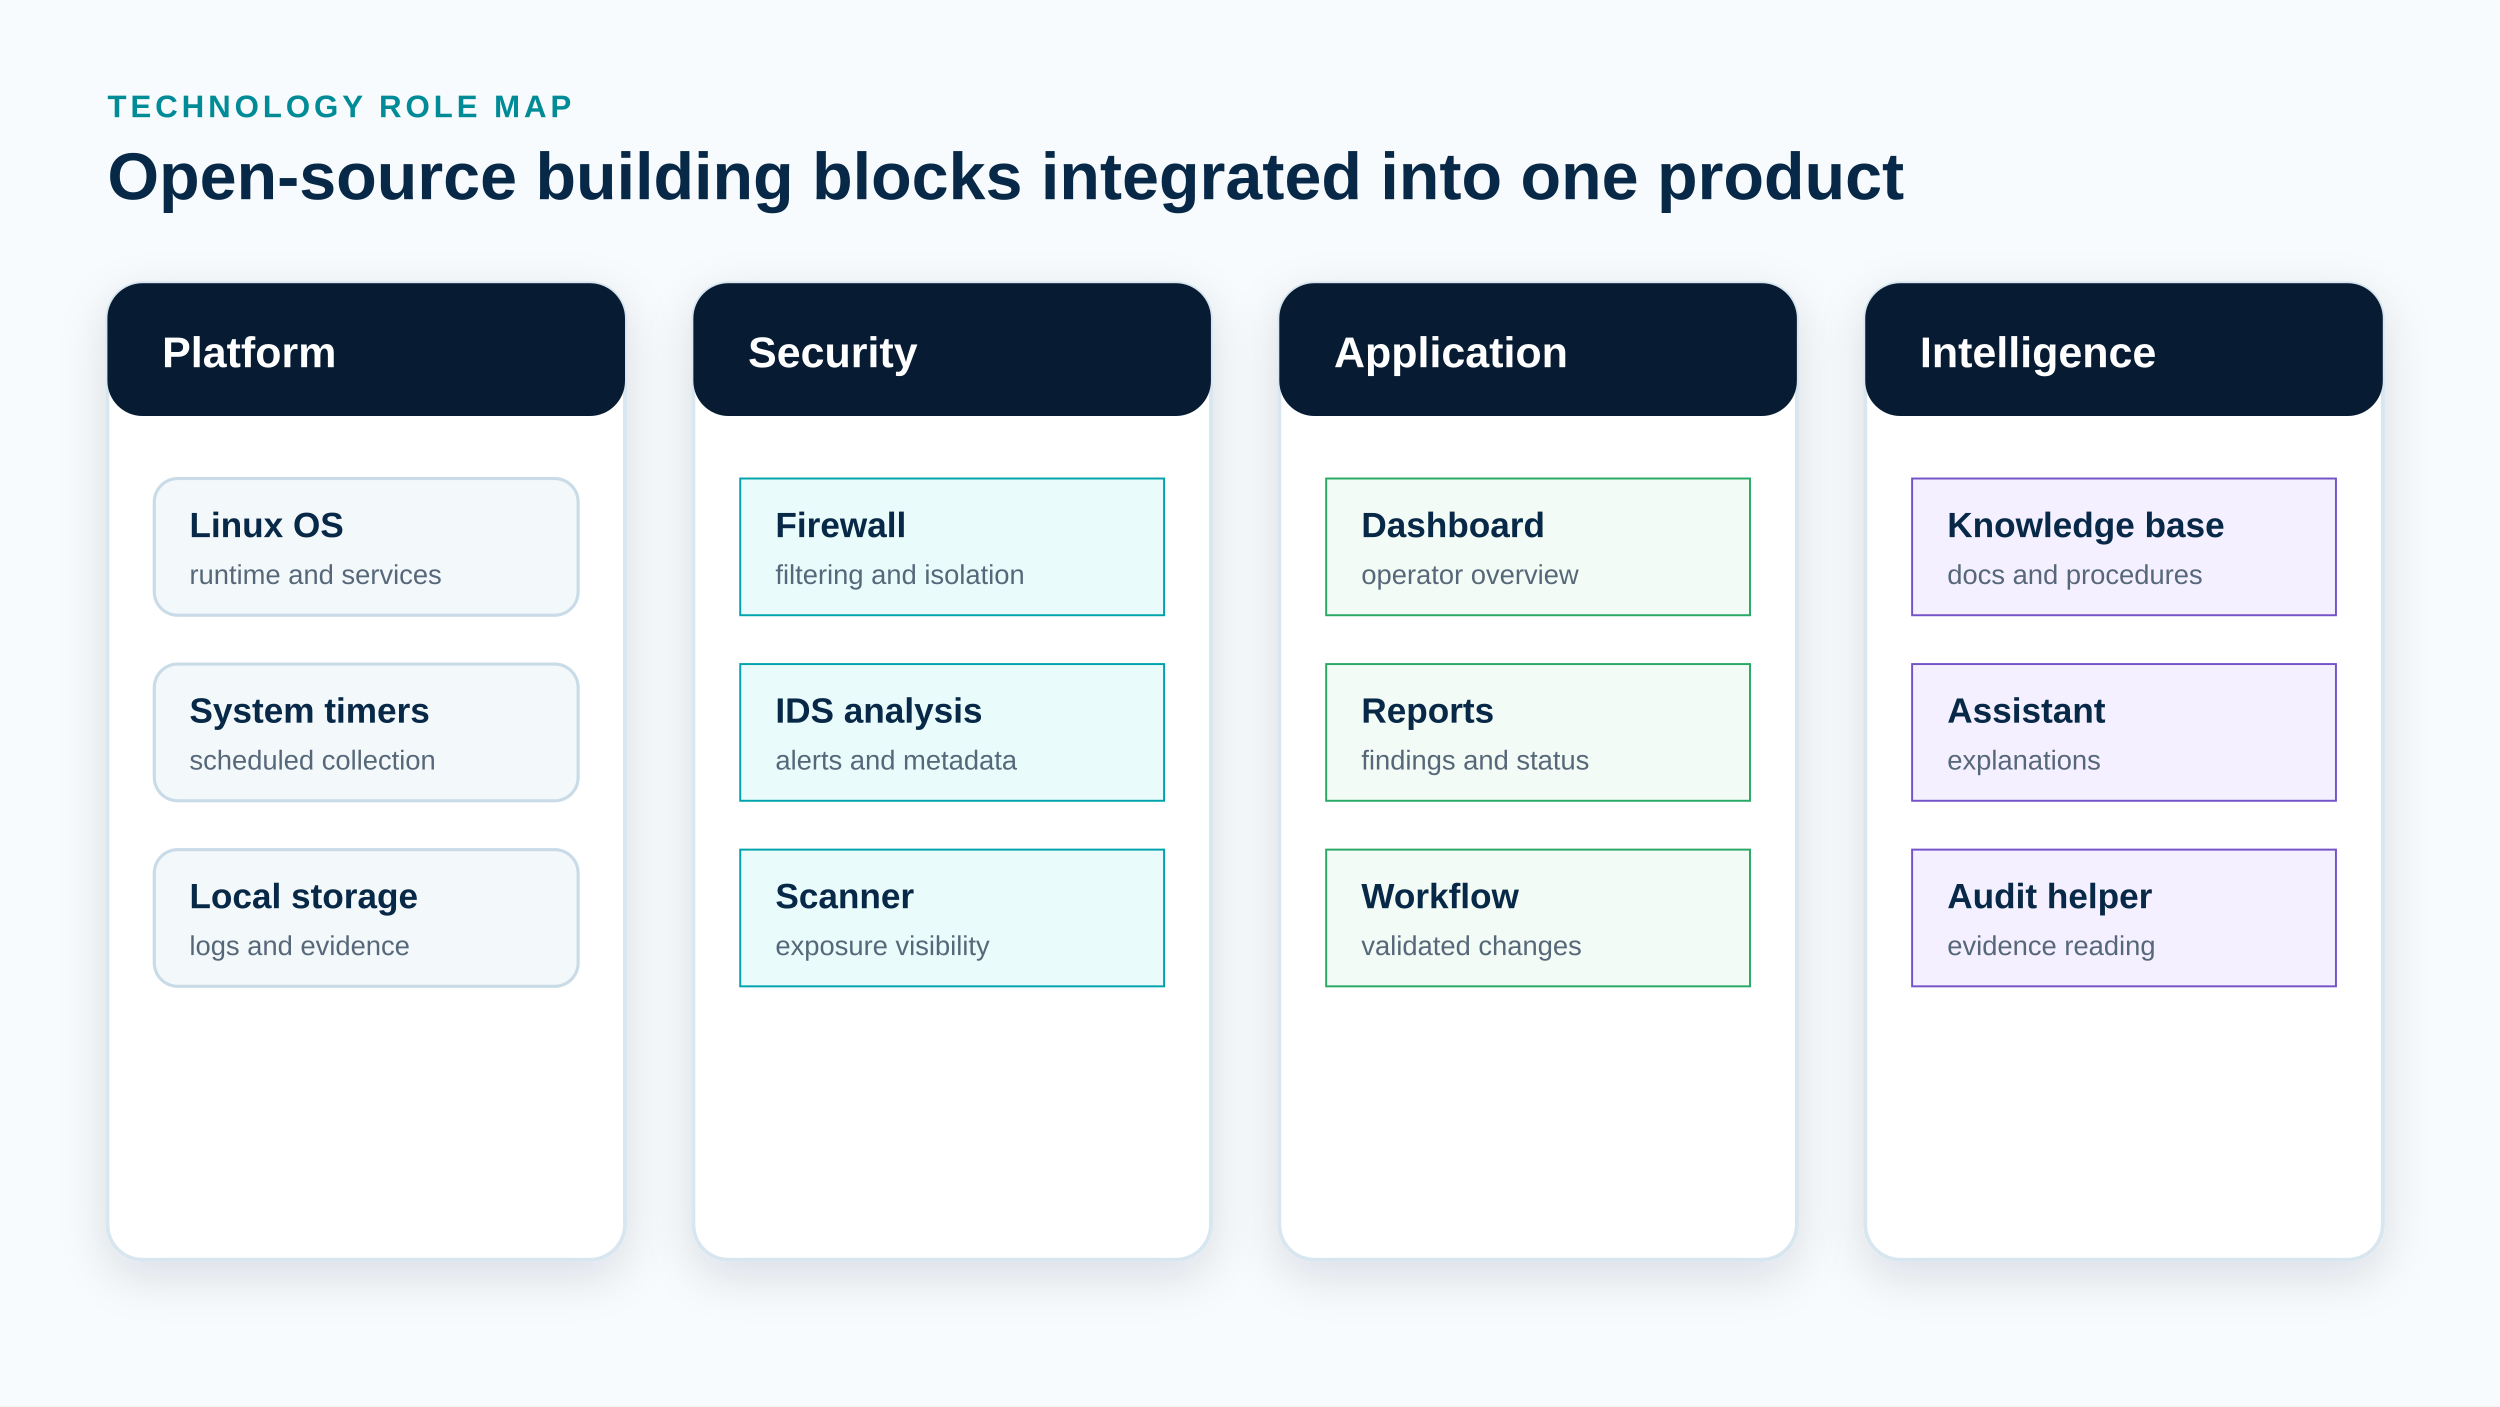
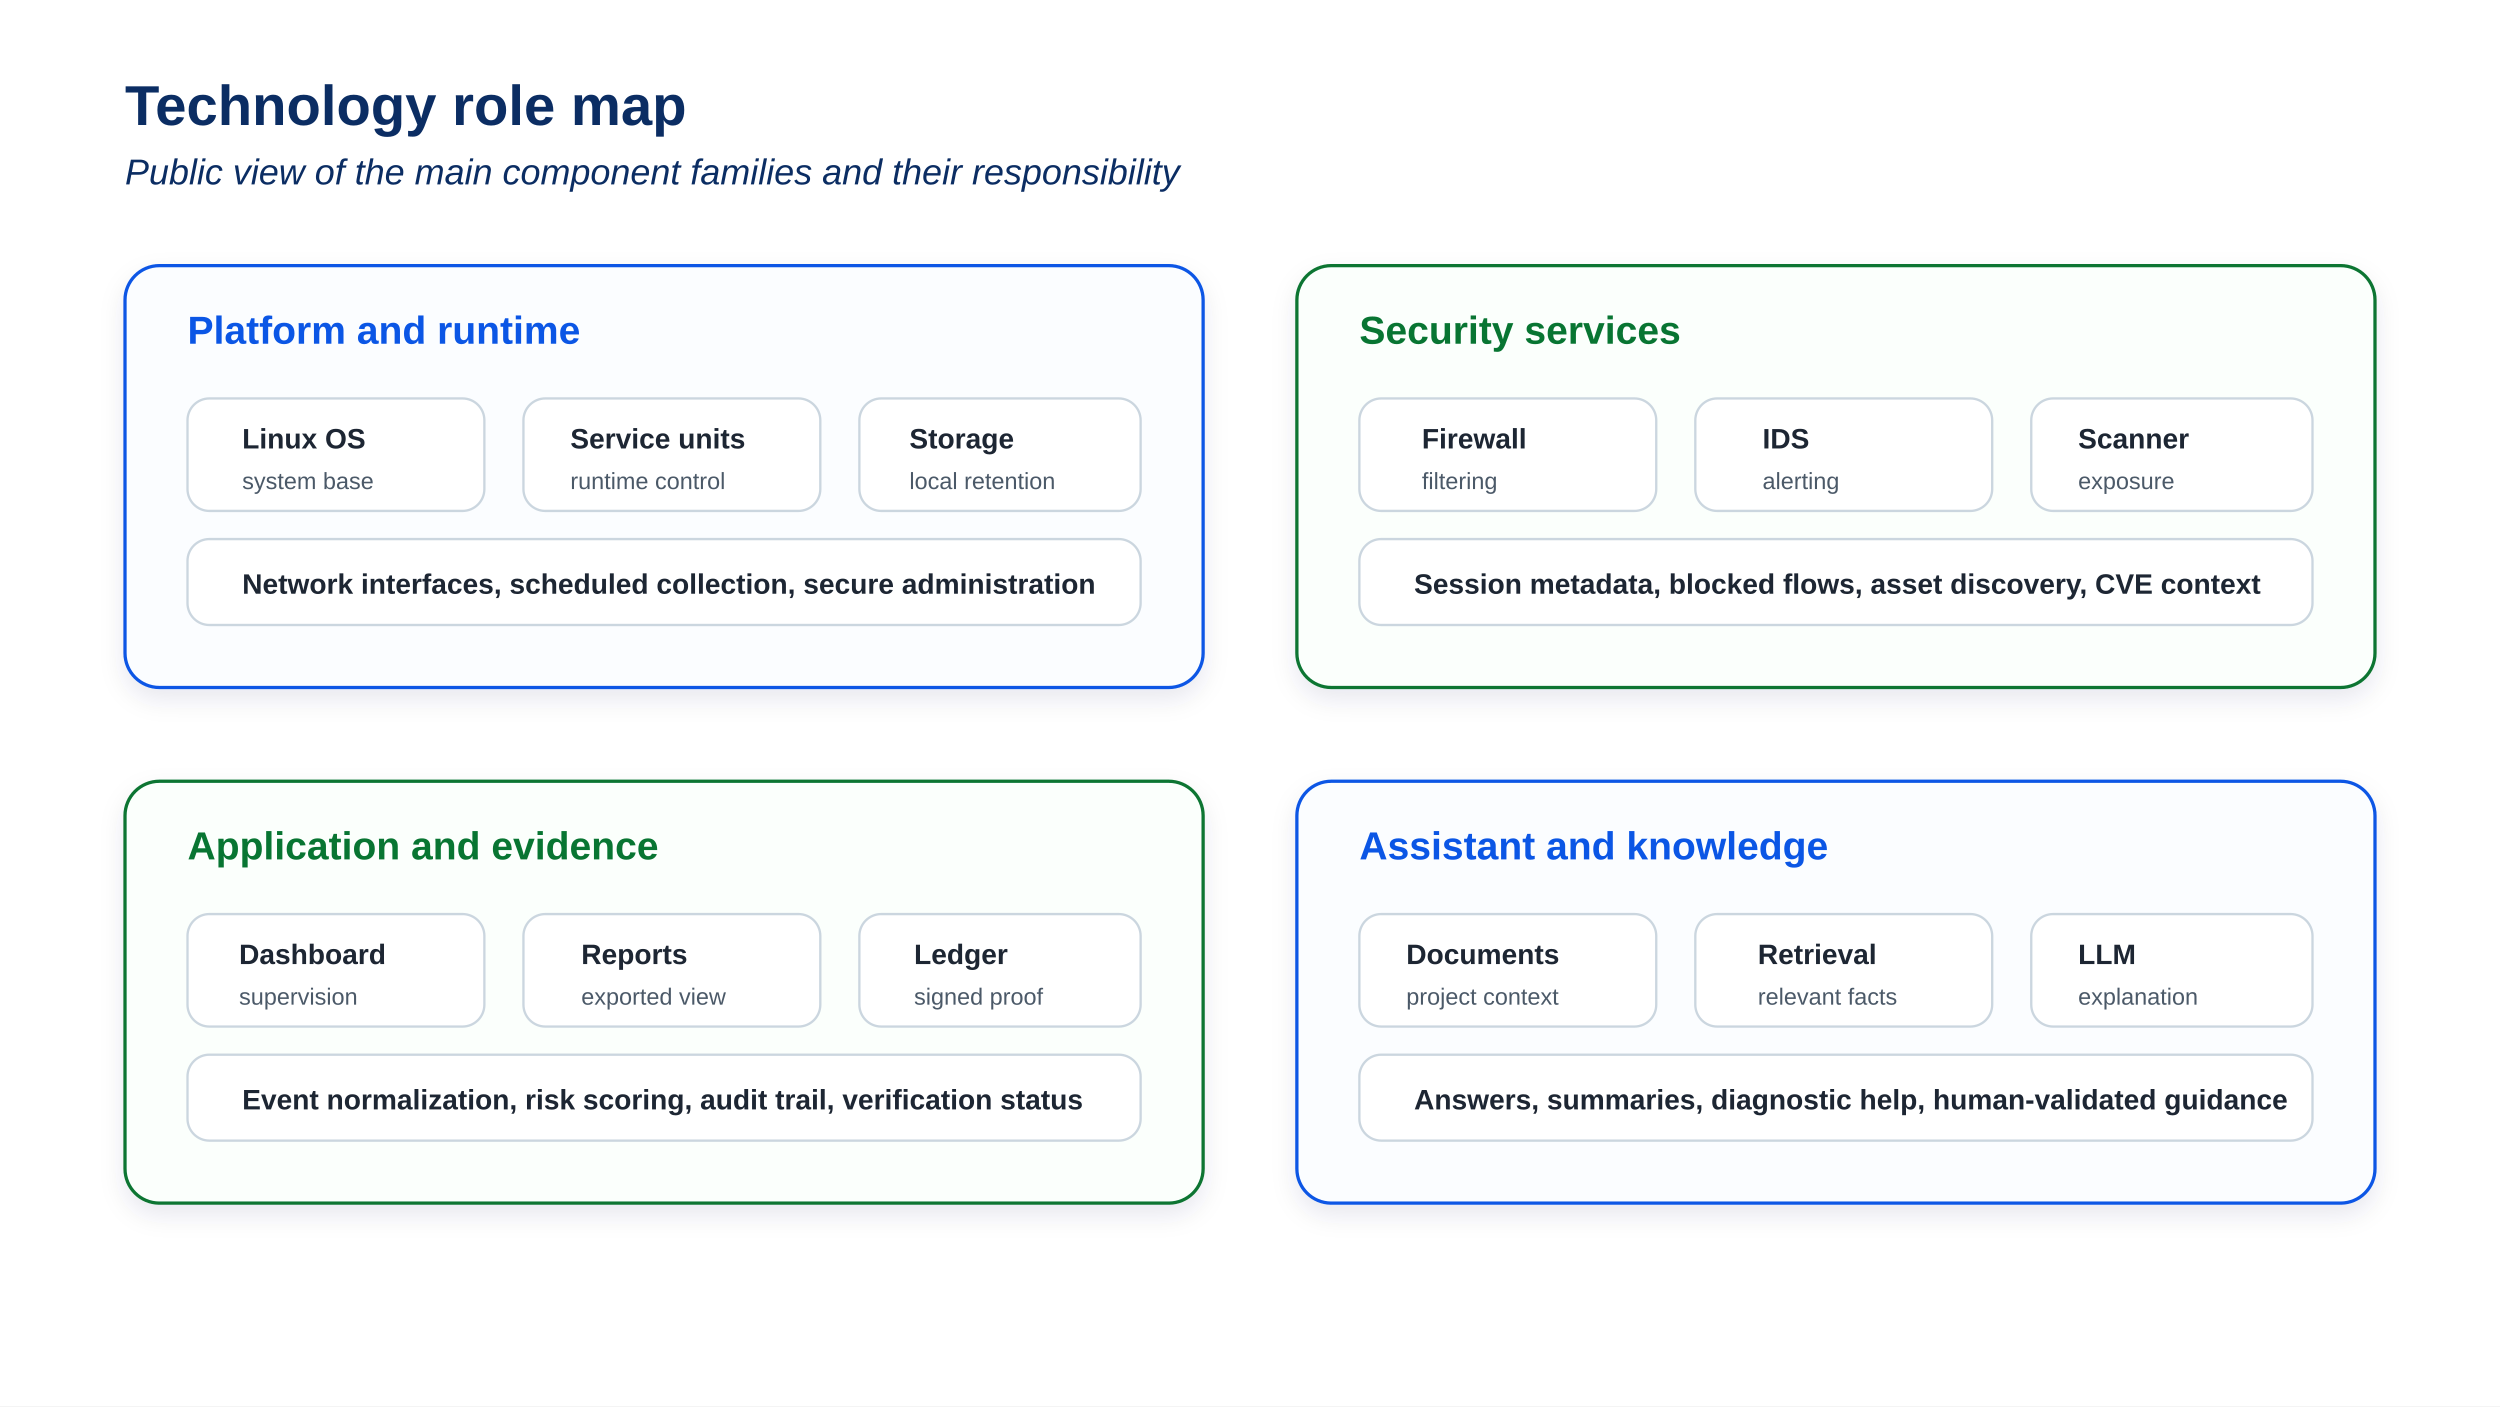
- <svg xmlns="http://www.w3.org/2000/svg" width="1280" height="720" viewBox="0 0 1280 720" role="img" aria-labelledby="title desc">
+ <svg xmlns="http://www.w3.org/2000/svg" width="1600" height="900" viewBox="0 0 1600 900" role="img" aria-labelledby="title desc">
  <defs>
-     <filter id="shadow">
-       <feDropShadow dx="0" dy="8" stdDeviation="12" flood-color="#0a2340" flood-opacity=".12" />
+     <filter id="s">
+       <feDropShadow dx="0" dy="7" stdDeviation="8" flood-color="#0a2a52" flood-opacity=".09" />
    </filter>
-     <style>.bg{fill:#f7fbfd}.title{font:800 34px Arial;fill:#082847}.k{font:700 16px Arial;fill:#008b96;letter-spacing:2px}.col{fill:#fff;stroke:#d8e6f0;stroke-width:2;rx:18;filter:url(#shadow)}.head{fill:#071c33;rx:18}.headText{font:800 22px Arial;fill:#fff}.item{fill:#f3f8fb;stroke:#c9dbe7;stroke-width:1.6;rx:12}.item2{fill:#e9fbfb;stroke:#00a3ad}.item3{fill:#f2fbf5;stroke:#2aa865}.item4{fill:#f4f0ff;stroke:#7452c7}.h{font:800 18px Arial;fill:#082847}.p{font:500 14px Arial;fill:#566779}</style>
+     <style>.bg{fill:#fff}.title{font:800 36px Arial;fill:#0b2d63}.note{font:italic 23px Arial;fill:#0b2d63}.lane{fill:#fbfdff;stroke:#0b56e5;stroke-width:2.1;rx:22;filter:url(#s)}.laneG{fill:#fbfffc;stroke:#087532;stroke-width:2.1;rx:22;filter:url(#s)}.box{fill:#fff;stroke:#cbd6df;stroke-width:1.5;rx:14}.headB{font:800 25px Arial;fill:#0b56e5}.headG{font:800 25px Arial;fill:#087532}.txt{font:600 18px Arial;fill:#1d2633}.small{font:500 15px Arial;fill:#4b5968}</style>
  </defs>
-   <rect class="bg" width="1280" height="720" />
-   <text x="55" y="60" class="k">TECHNOLOGY ROLE MAP</text>
-   <text x="55" y="102" class="title">Open-source building blocks integrated into one product</text>
-   <g transform="translate(55 145)">
-     <rect class="col" width="265" height="500" />
-     <rect class="head" width="265" height="68" />
-     <text x="28" y="43" class="headText">Platform</text>
-     <rect x="24" y="100" width="217" height="70" class="item" />
-     <text x="42" y="130" class="h">Linux OS</text>
-     <text x="42" y="154" class="p">runtime and services</text>
-     <rect x="24" y="195" width="217" height="70" class="item" />
-     <text x="42" y="225" class="h">System timers</text>
-     <text x="42" y="249" class="p">scheduled collection</text>
-     <rect x="24" y="290" width="217" height="70" class="item" />
-     <text x="42" y="320" class="h">Local storage</text>
-     <text x="42" y="344" class="p">logs and evidence</text>
-   </g>
-   <g transform="translate(355 145)">
-     <rect class="col" width="265" height="500" />
-     <rect class="head" width="265" height="68" />
-     <text x="28" y="43" class="headText">Security</text>
-     <rect x="24" y="100" width="217" height="70" class="item2" />
-     <text x="42" y="130" class="h">Firewall</text>
-     <text x="42" y="154" class="p">filtering and isolation</text>
-     <rect x="24" y="195" width="217" height="70" class="item2" />
-     <text x="42" y="225" class="h">IDS analysis</text>
-     <text x="42" y="249" class="p">alerts and metadata</text>
-     <rect x="24" y="290" width="217" height="70" class="item2" />
-     <text x="42" y="320" class="h">Scanner</text>
-     <text x="42" y="344" class="p">exposure visibility</text>
-   </g>
-   <g transform="translate(655 145)">
-     <rect class="col" width="265" height="500" />
-     <rect class="head" width="265" height="68" />
-     <text x="28" y="43" class="headText">Application</text>
-     <rect x="24" y="100" width="217" height="70" class="item3" />
-     <text x="42" y="130" class="h">Dashboard</text>
-     <text x="42" y="154" class="p">operator overview</text>
-     <rect x="24" y="195" width="217" height="70" class="item3" />
-     <text x="42" y="225" class="h">Reports</text>
-     <text x="42" y="249" class="p">findings and status</text>
-     <rect x="24" y="290" width="217" height="70" class="item3" />
-     <text x="42" y="320" class="h">Workflow</text>
-     <text x="42" y="344" class="p">validated changes</text>
-   </g>
-   <g transform="translate(955 145)">
-     <rect class="col" width="265" height="500" />
-     <rect class="head" width="265" height="68" />
-     <text x="28" y="43" class="headText">Intelligence</text>
-     <rect x="24" y="100" width="217" height="70" class="item4" />
-     <text x="42" y="130" class="h">Knowledge base</text>
-     <text x="42" y="154" class="p">docs and procedures</text>
-     <rect x="24" y="195" width="217" height="70" class="item4" />
-     <text x="42" y="225" class="h">Assistant</text>
-     <text x="42" y="249" class="p">explanations</text>
-     <rect x="24" y="290" width="217" height="70" class="item4" />
-     <text x="42" y="320" class="h">Audit helper</text>
-     <text x="42" y="344" class="p">evidence reading</text>
-   </g>
+   <rect class="bg" width="1600" height="900" />
+   <text x="80" y="80" class="title">Technology role map</text>
+   <text x="80" y="118" class="note">Public view of the main component families and their responsibility</text>
+   <rect x="80" y="170" width="690" height="270" class="lane" />
+   <text x="120" y="220" class="headB">Platform and runtime</text>
+   <rect x="120" y="255" width="190" height="72" class="box" />
+   <text x="155" y="287" class="txt">Linux OS</text>
+   <text x="155" y="313" class="small">system base</text>
+   <rect x="335" y="255" width="190" height="72" class="box" />
+   <text x="365" y="287" class="txt">Service units</text>
+   <text x="365" y="313" class="small">runtime control</text>
+   <rect x="550" y="255" width="180" height="72" class="box" />
+   <text x="582" y="287" class="txt">Storage</text>
+   <text x="582" y="313" class="small">local retention</text>
+   <rect x="120" y="345" width="610" height="55" class="box" />
+   <text x="155" y="380" class="txt">Network interfaces, scheduled collection, secure administration</text>
+   <rect x="830" y="170" width="690" height="270" class="laneG" />
+   <text x="870" y="220" class="headG">Security services</text>
+   <rect x="870" y="255" width="190" height="72" class="box" />
+   <text x="910" y="287" class="txt">Firewall</text>
+   <text x="910" y="313" class="small">filtering</text>
+   <rect x="1085" y="255" width="190" height="72" class="box" />
+   <text x="1128" y="287" class="txt">IDS</text>
+   <text x="1128" y="313" class="small">alerting</text>
+   <rect x="1300" y="255" width="180" height="72" class="box" />
+   <text x="1330" y="287" class="txt">Scanner</text>
+   <text x="1330" y="313" class="small">exposure</text>
+   <rect x="870" y="345" width="610" height="55" class="box" />
+   <text x="905" y="380" class="txt">Session metadata, blocked flows, asset discovery, CVE context</text>
+   <rect x="80" y="500" width="690" height="270" class="laneG" />
+   <text x="120" y="550" class="headG">Application and evidence</text>
+   <rect x="120" y="585" width="190" height="72" class="box" />
+   <text x="153" y="617" class="txt">Dashboard</text>
+   <text x="153" y="643" class="small">supervision</text>
+   <rect x="335" y="585" width="190" height="72" class="box" />
+   <text x="372" y="617" class="txt">Reports</text>
+   <text x="372" y="643" class="small">exported view</text>
+   <rect x="550" y="585" width="180" height="72" class="box" />
+   <text x="585" y="617" class="txt">Ledger</text>
+   <text x="585" y="643" class="small">signed proof</text>
+   <rect x="120" y="675" width="610" height="55" class="box" />
+   <text x="155" y="710" class="txt">Event normalization, risk scoring, audit trail, verification status</text>
+   <rect x="830" y="500" width="690" height="270" class="lane" />
+   <text x="870" y="550" class="headB">Assistant and knowledge</text>
+   <rect x="870" y="585" width="190" height="72" class="box" />
+   <text x="900" y="617" class="txt">Documents</text>
+   <text x="900" y="643" class="small">project context</text>
+   <rect x="1085" y="585" width="190" height="72" class="box" />
+   <text x="1125" y="617" class="txt">Retrieval</text>
+   <text x="1125" y="643" class="small">relevant facts</text>
+   <rect x="1300" y="585" width="180" height="72" class="box" />
+   <text x="1330" y="617" class="txt">LLM</text>
+   <text x="1330" y="643" class="small">explanation</text>
+   <rect x="870" y="675" width="610" height="55" class="box" />
+   <text x="905" y="710" class="txt">Answers, summaries, diagnostic help, human-validated guidance</text>
</svg>
